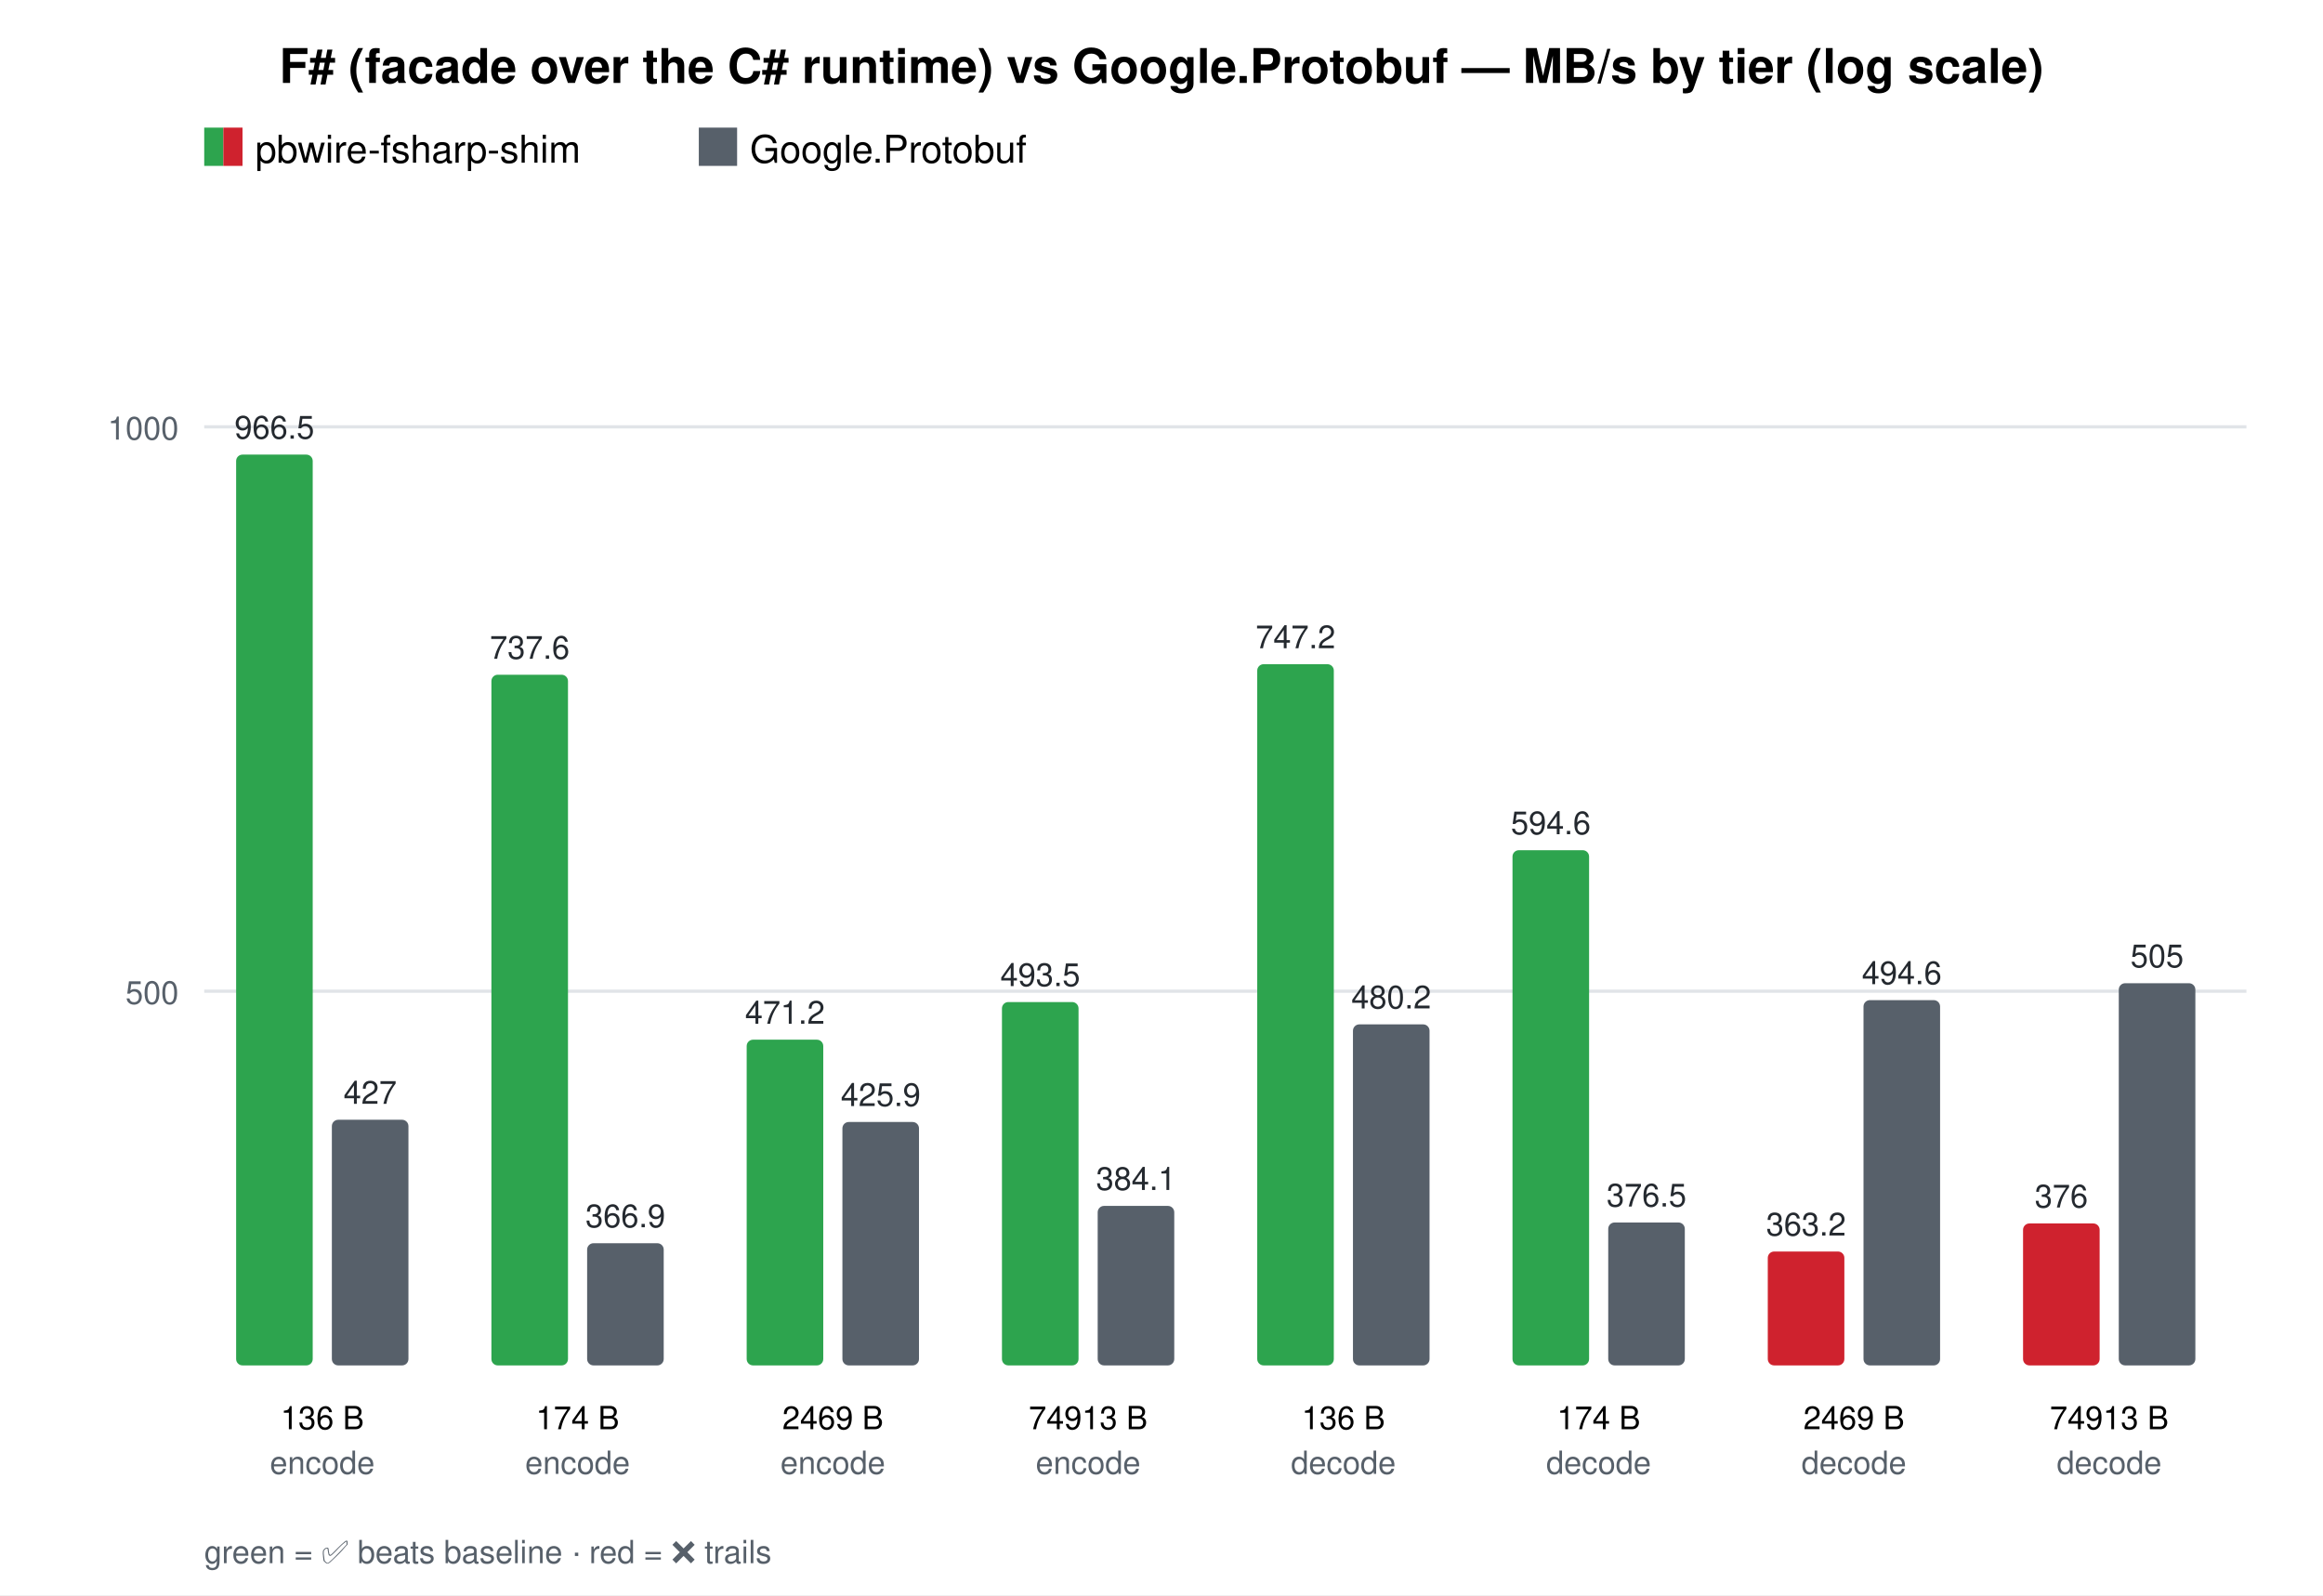
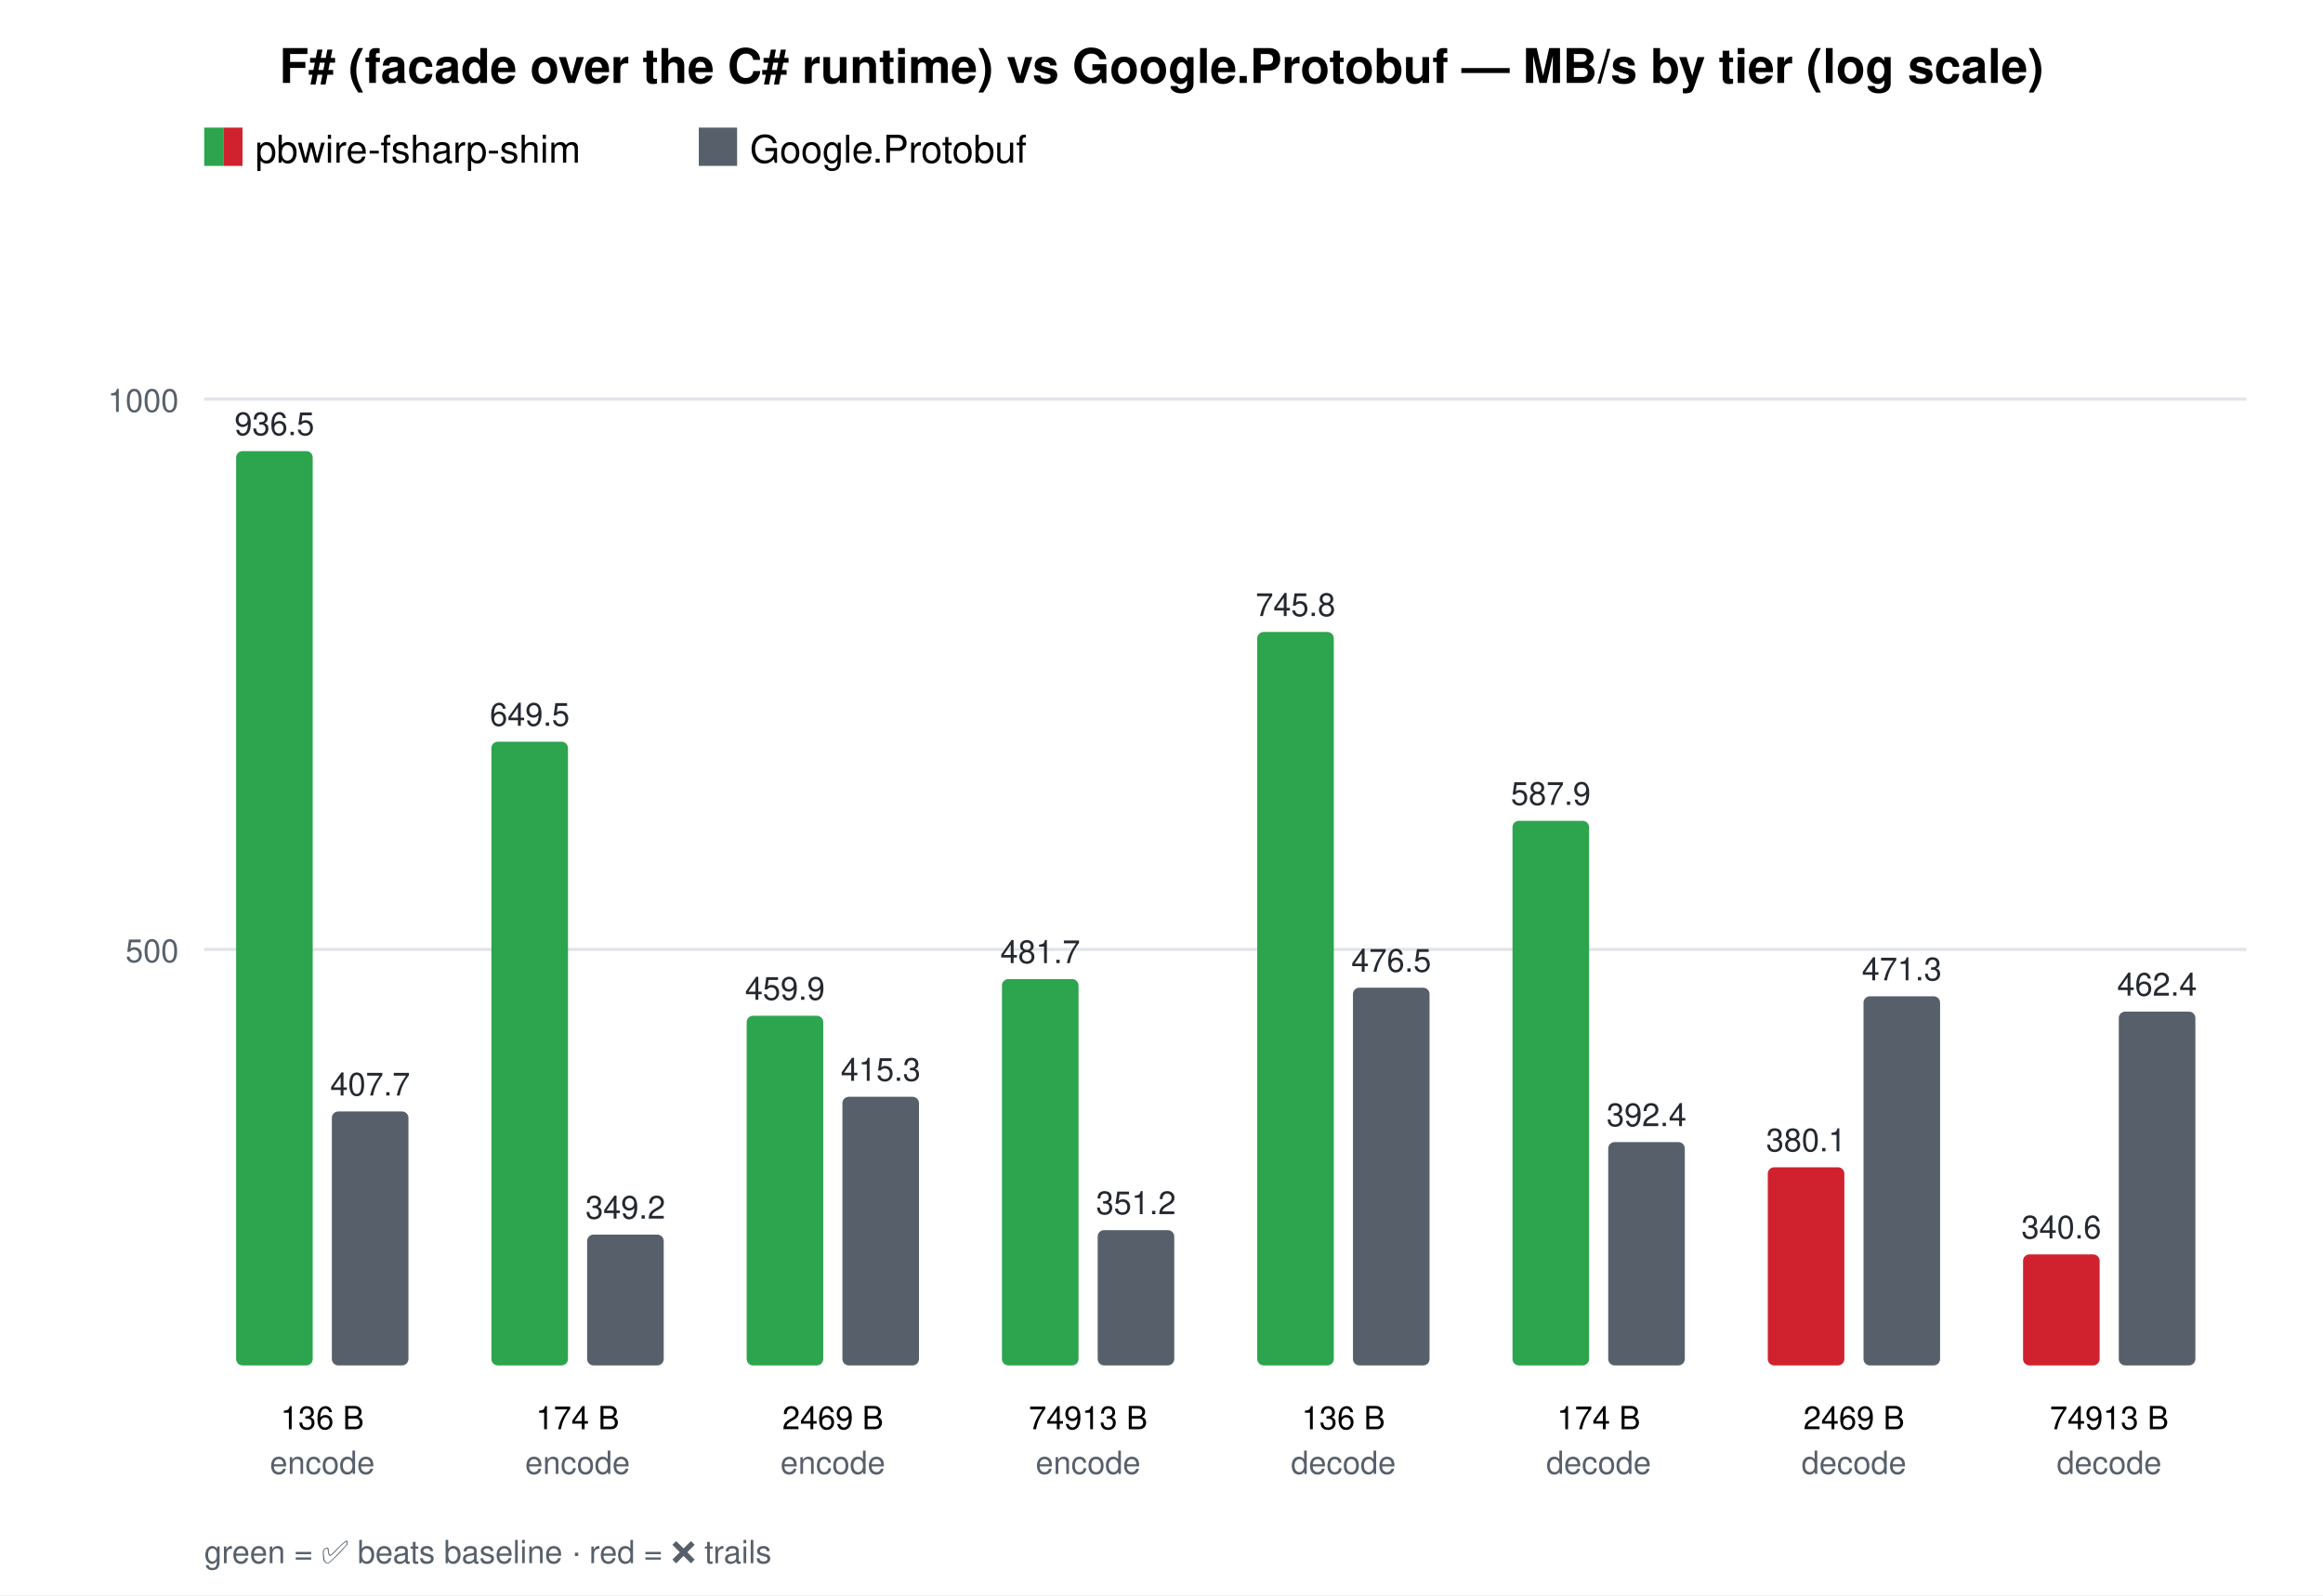
<svg xmlns="http://www.w3.org/2000/svg" width="728" height="500" font-family="Helvetica, Arial, sans-serif">
  <rect width="728" height="500" fill="#ffffff" />
  <text x="364.0" y="26" text-anchor="middle" font-size="15" font-weight="bold">F# (facade over the C# runtime) vs Google.Protobuf — MB/s by tier (log scale)</text>
  <rect x="64" y="40" width="6" height="12" fill="#2da44e" />
  <rect x="70" y="40" width="6" height="12" fill="#cf222e" />
  <text x="80" y="51" font-size="12">pbwire-fsharp-shim</text>
  <rect x="219.0" y="40" width="12" height="12" fill="#57606a" />
  <text x="235.0" y="51" font-size="12">Google.Protobuf</text>
-   <line x1="64" y1="310.7" x2="704" y2="310.7" stroke="#e1e4e8" />
-   <text x="56" y="314.7" text-anchor="end" font-size="10" fill="#57606a">500</text>
-   <line x1="64" y1="133.8" x2="704" y2="133.8" stroke="#e1e4e8" />
-   <text x="56" y="137.8" text-anchor="end" font-size="10" fill="#57606a">1000</text>
+   <line x1="64" y1="297.6" x2="704" y2="297.6" stroke="#e1e4e8" />
+   <text x="56" y="301.6" text-anchor="end" font-size="10" fill="#57606a">500</text>
+   <line x1="64" y1="125.1" x2="704" y2="125.1" stroke="#e1e4e8" />
+   <text x="56" y="129.1" text-anchor="end" font-size="10" fill="#57606a">1000</text>
  <text x="101.0" y="448" text-anchor="middle" font-size="10">136 B</text>
  <text x="101.0" y="462" text-anchor="middle" font-size="10" fill="#57606a">encode</text>
-   <rect x="74.0" y="142.5" width="24" height="285.5" rx="2" fill="#2da44e" />
-   <text x="86.0" y="137.5" text-anchor="middle" font-size="10" fill="#24292f">966.5</text>
-   <rect x="104.0" y="351.0" width="24" height="77.0" rx="2" fill="#57606a" />
-   <text x="116.0" y="346.0" text-anchor="middle" font-size="10" fill="#24292f">427</text>
+   <rect x="74.0" y="141.4" width="24" height="286.6" rx="2" fill="#2da44e" />
+   <text x="86.0" y="136.4" text-anchor="middle" font-size="10" fill="#24292f">936.5</text>
+   <rect x="104.0" y="348.4" width="24" height="79.6" rx="2" fill="#57606a" />
+   <text x="116.0" y="343.4" text-anchor="middle" font-size="10" fill="#24292f">407.7</text>
  <text x="181.0" y="448" text-anchor="middle" font-size="10">174 B</text>
  <text x="181.0" y="462" text-anchor="middle" font-size="10" fill="#57606a">encode</text>
-   <rect x="154.0" y="211.5" width="24" height="216.5" rx="2" fill="#2da44e" />
-   <text x="166.0" y="206.5" text-anchor="middle" font-size="10" fill="#24292f">737.6</text>
-   <rect x="184.0" y="389.7" width="24" height="38.3" rx="2" fill="#57606a" />
-   <text x="196.0" y="384.7" text-anchor="middle" font-size="10" fill="#24292f">366.9</text>
+   <rect x="154.0" y="232.5" width="24" height="195.5" rx="2" fill="#2da44e" />
+   <text x="166.0" y="227.5" text-anchor="middle" font-size="10" fill="#24292f">649.5</text>
+   <rect x="184.0" y="387.0" width="24" height="41.0" rx="2" fill="#57606a" />
+   <text x="196.0" y="382.0" text-anchor="middle" font-size="10" fill="#24292f">349.2</text>
  <text x="261.0" y="448" text-anchor="middle" font-size="10">2469 B</text>
  <text x="261.0" y="462" text-anchor="middle" font-size="10" fill="#57606a">encode</text>
-   <rect x="234.0" y="325.9" width="24" height="102.1" rx="2" fill="#2da44e" />
-   <text x="246.0" y="320.9" text-anchor="middle" font-size="10" fill="#24292f">471.2</text>
-   <rect x="264.0" y="351.7" width="24" height="76.3" rx="2" fill="#57606a" />
-   <text x="276.0" y="346.7" text-anchor="middle" font-size="10" fill="#24292f">425.9</text>
+   <rect x="234.0" y="318.4" width="24" height="109.6" rx="2" fill="#2da44e" />
+   <text x="246.0" y="313.4" text-anchor="middle" font-size="10" fill="#24292f">459.9</text>
+   <rect x="264.0" y="343.8" width="24" height="84.2" rx="2" fill="#57606a" />
+   <text x="276.0" y="338.8" text-anchor="middle" font-size="10" fill="#24292f">415.3</text>
  <text x="341.0" y="448" text-anchor="middle" font-size="10">74913 B</text>
  <text x="341.0" y="462" text-anchor="middle" font-size="10" fill="#57606a">encode</text>
-   <rect x="314.0" y="314.1" width="24" height="113.9" rx="2" fill="#2da44e" />
-   <text x="326.0" y="309.1" text-anchor="middle" font-size="10" fill="#24292f">493.5</text>
-   <rect x="344.0" y="378.0" width="24" height="50.0" rx="2" fill="#57606a" />
-   <text x="356.0" y="373.0" text-anchor="middle" font-size="10" fill="#24292f">384.1</text>
+   <rect x="314.0" y="306.9" width="24" height="121.1" rx="2" fill="#2da44e" />
+   <text x="326.0" y="301.9" text-anchor="middle" font-size="10" fill="#24292f">481.7</text>
+   <rect x="344.0" y="385.6" width="24" height="42.4" rx="2" fill="#57606a" />
+   <text x="356.0" y="380.6" text-anchor="middle" font-size="10" fill="#24292f">351.2</text>
  <text x="421.0" y="448" text-anchor="middle" font-size="10">136 B</text>
  <text x="421.0" y="462" text-anchor="middle" font-size="10" fill="#57606a">decode</text>
-   <rect x="394.0" y="208.2" width="24" height="219.8" rx="2" fill="#2da44e" />
-   <text x="406.0" y="203.2" text-anchor="middle" font-size="10" fill="#24292f">747.2</text>
-   <rect x="424.0" y="321.1" width="24" height="106.9" rx="2" fill="#57606a" />
-   <text x="436.0" y="316.1" text-anchor="middle" font-size="10" fill="#24292f">480.2</text>
+   <rect x="394.0" y="198.1" width="24" height="229.9" rx="2" fill="#2da44e" />
+   <text x="406.0" y="193.1" text-anchor="middle" font-size="10" fill="#24292f">745.8</text>
+   <rect x="424.0" y="309.6" width="24" height="118.4" rx="2" fill="#57606a" />
+   <text x="436.0" y="304.6" text-anchor="middle" font-size="10" fill="#24292f">476.5</text>
  <text x="501.0" y="448" text-anchor="middle" font-size="10">174 B</text>
  <text x="501.0" y="462" text-anchor="middle" font-size="10" fill="#57606a">decode</text>
-   <rect x="474.0" y="266.5" width="24" height="161.5" rx="2" fill="#2da44e" />
-   <text x="486.0" y="261.5" text-anchor="middle" font-size="10" fill="#24292f">594.6</text>
-   <rect x="504.0" y="383.2" width="24" height="44.8" rx="2" fill="#57606a" />
-   <text x="516.0" y="378.2" text-anchor="middle" font-size="10" fill="#24292f">376.5</text>
+   <rect x="474.0" y="257.3" width="24" height="170.7" rx="2" fill="#2da44e" />
+   <text x="486.0" y="252.3" text-anchor="middle" font-size="10" fill="#24292f">587.9</text>
+   <rect x="504.0" y="358.0" width="24" height="70.0" rx="2" fill="#57606a" />
+   <text x="516.0" y="353.0" text-anchor="middle" font-size="10" fill="#24292f">392.4</text>
  <text x="581.0" y="448" text-anchor="middle" font-size="10">2469 B</text>
  <text x="581.0" y="462" text-anchor="middle" font-size="10" fill="#57606a">decode</text>
-   <rect x="554.0" y="392.3" width="24" height="35.7" rx="2" fill="#cf222e" />
-   <text x="566.0" y="387.3" text-anchor="middle" font-size="10" fill="#24292f">363.2</text>
-   <rect x="584.0" y="313.5" width="24" height="114.5" rx="2" fill="#57606a" />
-   <text x="596.0" y="308.5" text-anchor="middle" font-size="10" fill="#24292f">494.6</text>
+   <rect x="554.0" y="365.9" width="24" height="62.1" rx="2" fill="#cf222e" />
+   <text x="566.0" y="360.9" text-anchor="middle" font-size="10" fill="#24292f">380.1</text>
+   <rect x="584.0" y="312.3" width="24" height="115.7" rx="2" fill="#57606a" />
+   <text x="596.0" y="307.3" text-anchor="middle" font-size="10" fill="#24292f">471.3</text>
  <text x="661.0" y="448" text-anchor="middle" font-size="10">74913 B</text>
  <text x="661.0" y="462" text-anchor="middle" font-size="10" fill="#57606a">decode</text>
-   <rect x="634.0" y="383.5" width="24" height="44.5" rx="2" fill="#cf222e" />
-   <text x="646.0" y="378.5" text-anchor="middle" font-size="10" fill="#24292f">376</text>
-   <rect x="664.0" y="308.2" width="24" height="119.8" rx="2" fill="#57606a" />
-   <text x="676.0" y="303.2" text-anchor="middle" font-size="10" fill="#24292f">505</text>
+   <rect x="634.0" y="393.2" width="24" height="34.8" rx="2" fill="#cf222e" />
+   <text x="646.0" y="388.2" text-anchor="middle" font-size="10" fill="#24292f">340.6</text>
+   <rect x="664.0" y="317.1" width="24" height="110.9" rx="2" fill="#57606a" />
+   <text x="676.0" y="312.1" text-anchor="middle" font-size="10" fill="#24292f">462.4</text>
  <text x="64" y="490" font-size="10" fill="#57606a">green = ✅ beats baseline · red = ❌ trails</text>
</svg>
